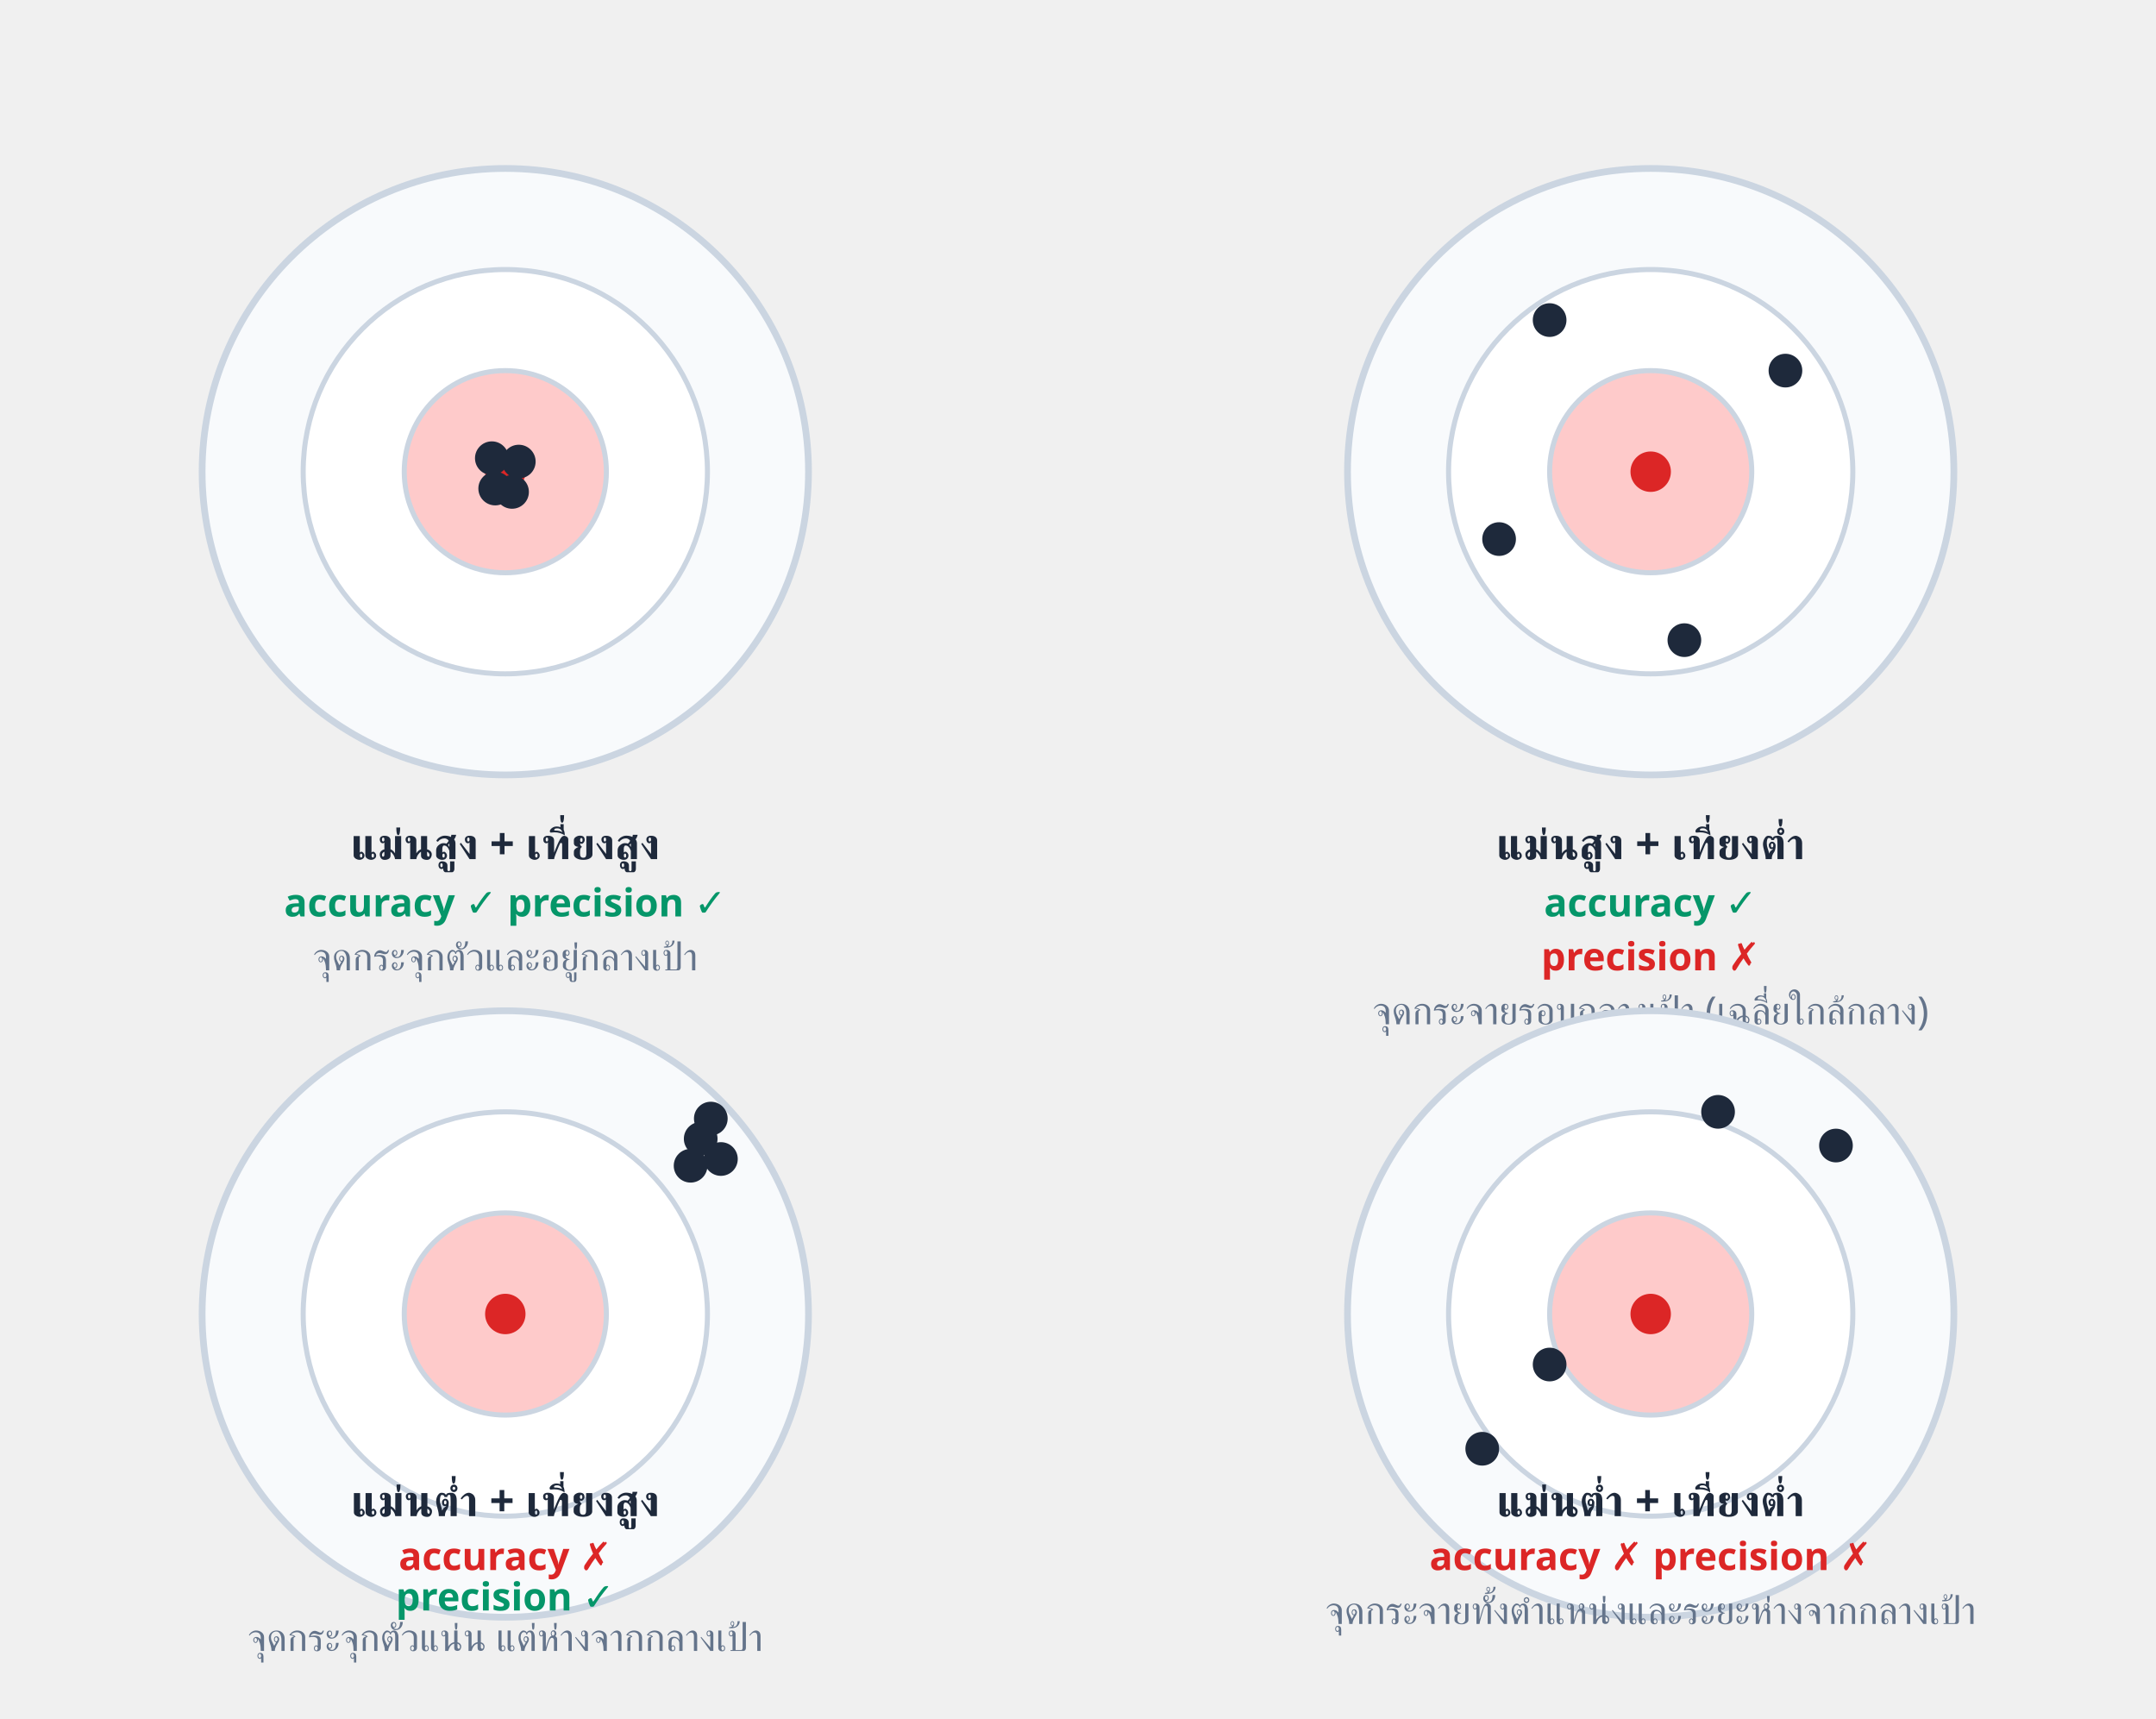
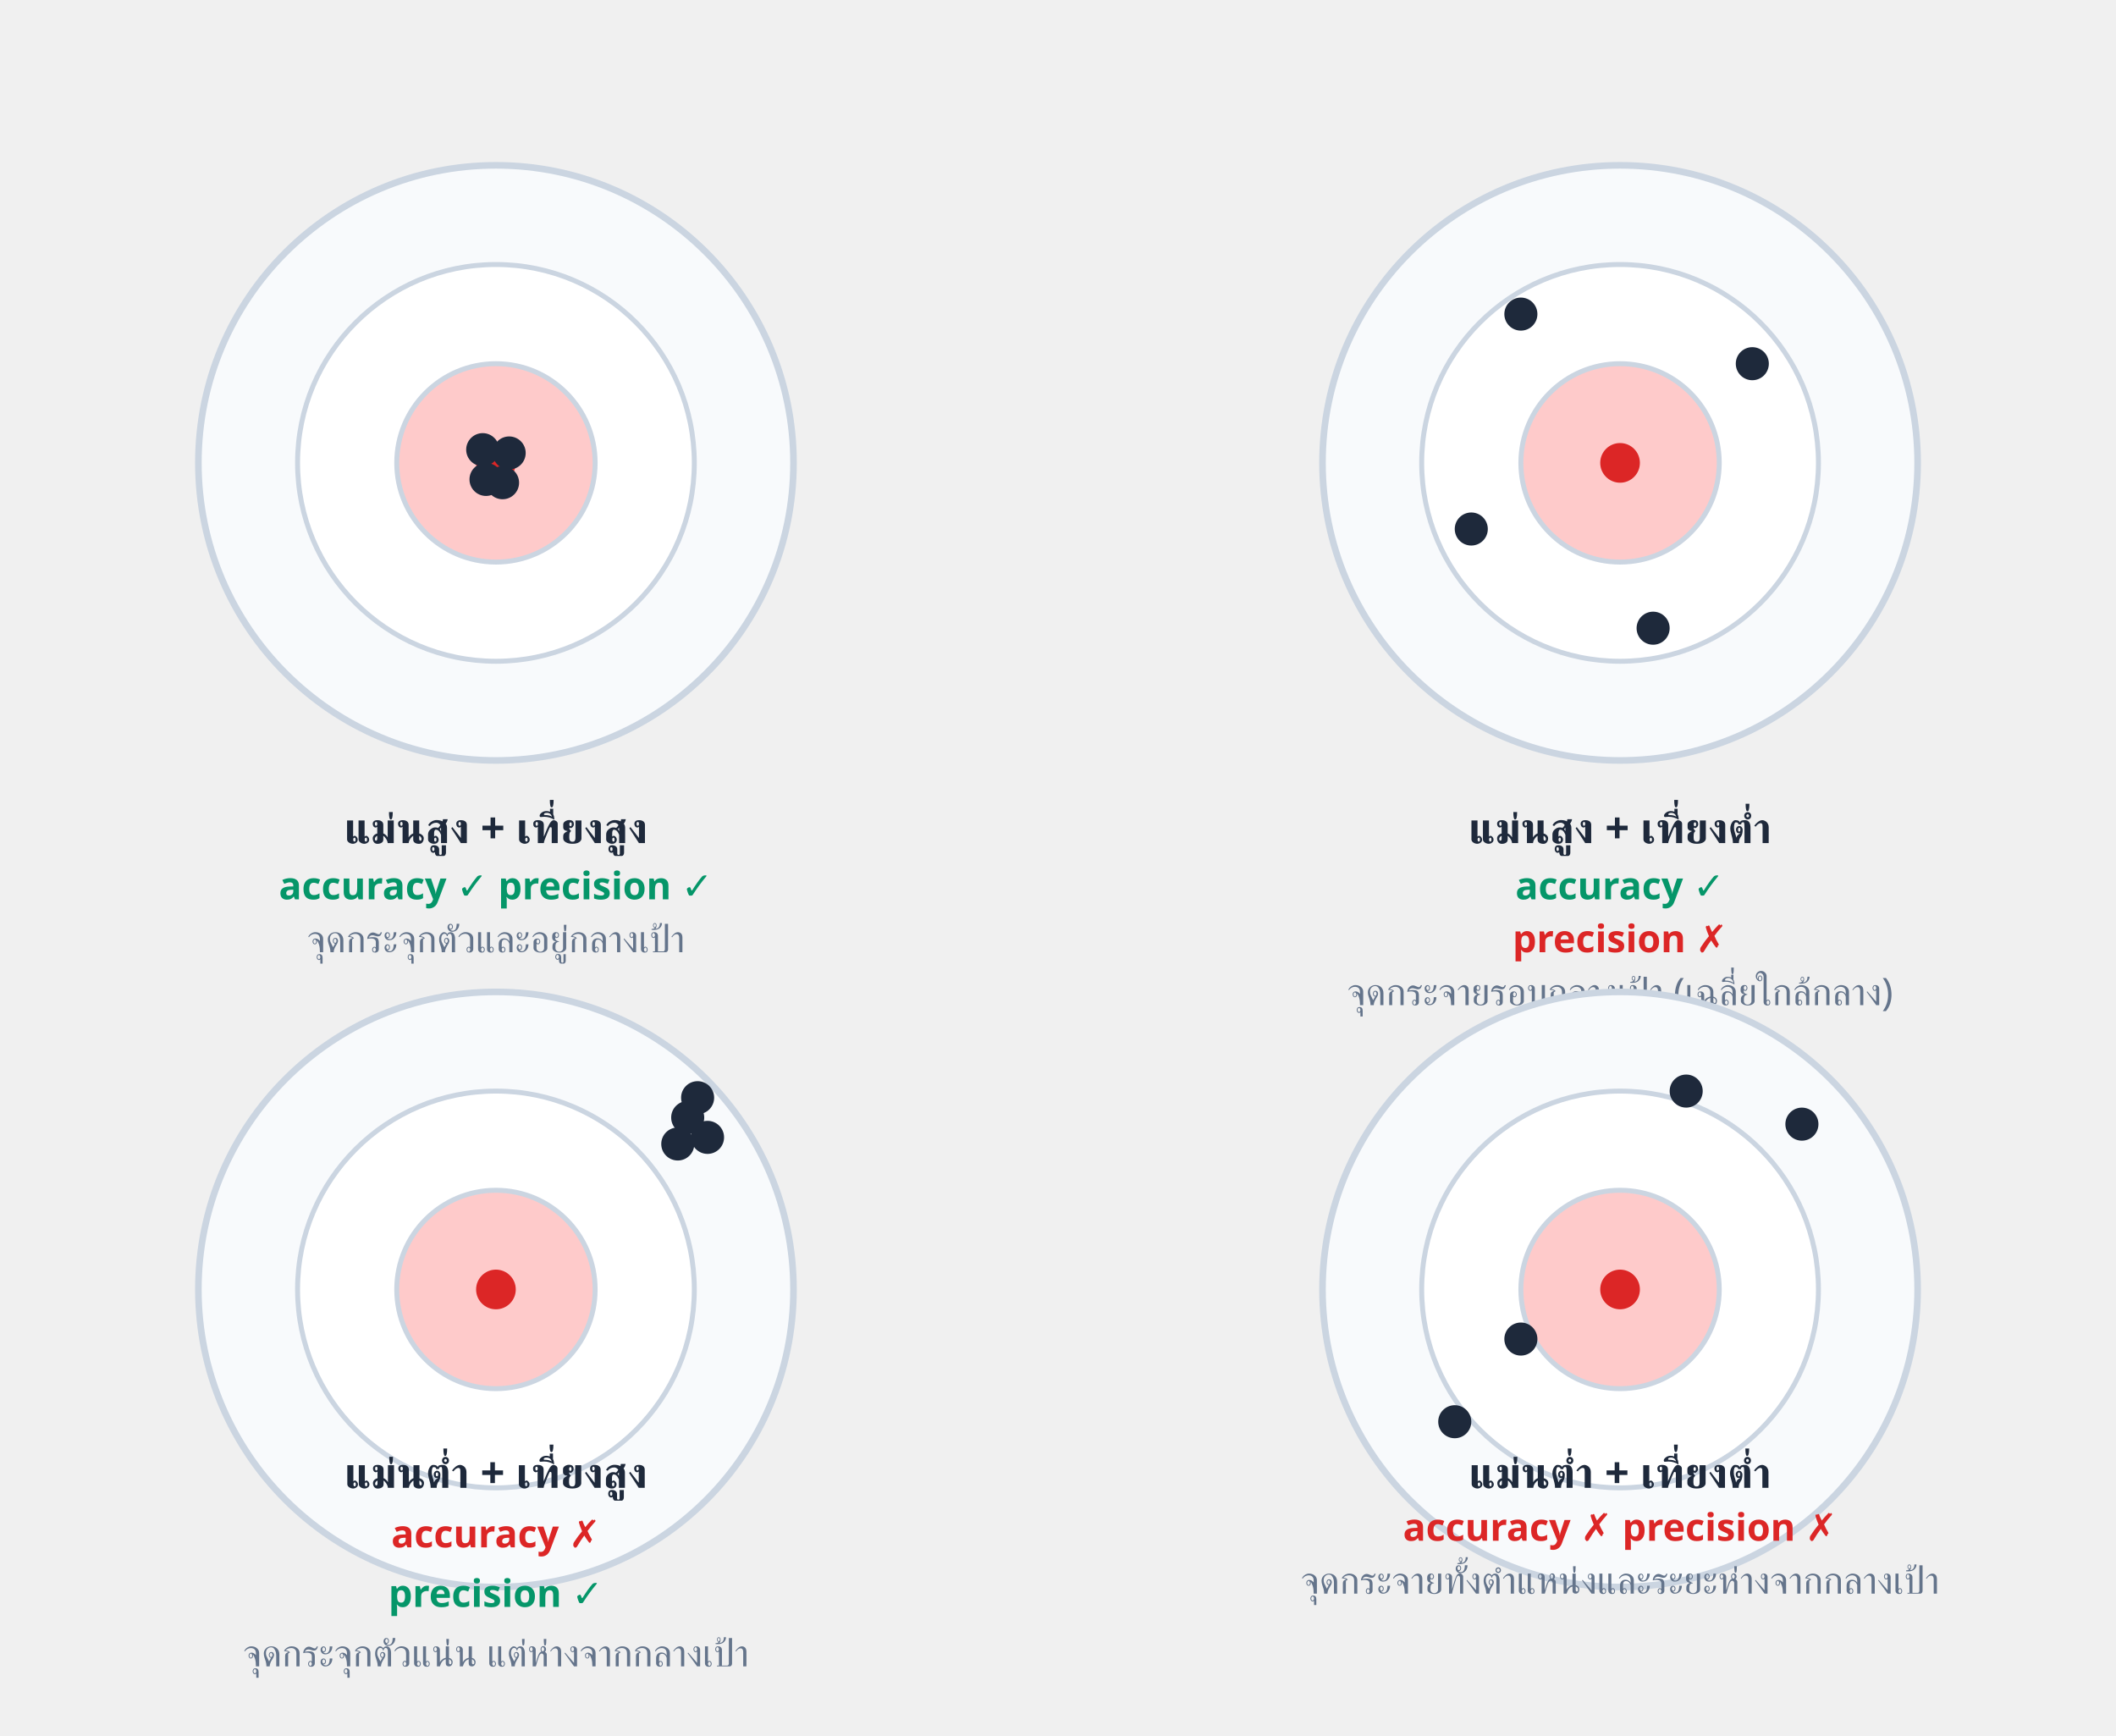
- <svg xmlns="http://www.w3.org/2000/svg" viewBox="0 0 640 510" font-family="system-ui, sans-serif">
+ <svg xmlns="http://www.w3.org/2000/svg" viewBox="0 0 640 525" font-family="system-ui, sans-serif">
  <style>
    .lbl { font-size: 13px; fill: #1e293b; text-anchor: middle; font-weight: 700; }
    .sub { font-size: 11.5px; fill: #64748b; text-anchor: middle; }
    .yes { font-size: 11.5px; fill: #059669; text-anchor: middle; font-weight: 700; }
    .no { font-size: 11.5px; fill: #dc2626; text-anchor: middle; font-weight: 700; }
  </style>
  <g transform="translate(150,140)">
    <circle r="90" fill="#f8fafc" stroke="#cbd5e1" stroke-width="2" />
    <circle r="60" fill="#fff" stroke="#cbd5e1" stroke-width="1.5" />
    <circle r="30" fill="#fecaca" stroke="#cbd5e1" stroke-width="1.5" />
    <circle r="6" fill="#dc2626" />
    <circle cx="4" cy="-3" r="5" fill="#1e293b" />
    <circle cx="-3" cy="5" r="5" fill="#1e293b" />
    <circle cx="2" cy="6" r="5" fill="#1e293b" />
    <circle cx="-4" cy="-4" r="5" fill="#1e293b" />
  </g>
  <text x="150" y="255" class="lbl">แม่นสูง + เที่ยงสูง</text>
  <text x="150" y="272" class="yes">accuracy ✓ precision ✓</text>
  <text x="150" y="288" class="sub">จุดกระจุกตัวและอยู่กลางเป้า</text>
  <g transform="translate(490,140)">
    <circle r="90" fill="#f8fafc" stroke="#cbd5e1" stroke-width="2" />
    <circle r="60" fill="#fff" stroke="#cbd5e1" stroke-width="1.5" />
    <circle r="30" fill="#fecaca" stroke="#cbd5e1" stroke-width="1.5" />
    <circle r="6" fill="#dc2626" />
    <circle cx="40" cy="-30" r="5" fill="#1e293b" />
    <circle cx="-45" cy="20" r="5" fill="#1e293b" />
    <circle cx="10" cy="50" r="5" fill="#1e293b" />
    <circle cx="-30" cy="-45" r="5" fill="#1e293b" />
  </g>
  <text x="490" y="255" class="lbl">แม่นสูง + เที่ยงต่ำ</text>
  <text x="490" y="272" class="yes">accuracy ✓</text>
  <text x="490" y="288" class="no">precision ✗</text>
  <text x="490" y="304" class="sub">จุดกระจายรอบกลางเป้า (เฉลี่ยใกล้กลาง)</text>
  <g transform="translate(150,390)">
    <circle r="90" fill="#f8fafc" stroke="#cbd5e1" stroke-width="2" />
    <circle r="60" fill="#fff" stroke="#cbd5e1" stroke-width="1.5" />
    <circle r="30" fill="#fecaca" stroke="#cbd5e1" stroke-width="1.5" />
    <circle r="6" fill="#dc2626" />
    <circle cx="58" cy="-52" r="5" fill="#1e293b" />
    <circle cx="64" cy="-46" r="5" fill="#1e293b" />
    <circle cx="61" cy="-58" r="5" fill="#1e293b" />
    <circle cx="55" cy="-44" r="5" fill="#1e293b" />
  </g>
  <text x="150" y="450" class="lbl">แม่นต่ำ + เที่ยงสูง</text>
-   <text x="150" y="466" class="no">accuracy ✗</text>
-   <text x="150" y="478" class="yes">precision ✓</text>
-   <text x="150" y="490" class="sub">จุดกระจุกตัวแน่น แต่ห่างจากกลางเป้า</text>
+   <text x="150" y="468" class="no">accuracy ✗</text>
+   <text x="150" y="486" class="yes">precision ✓</text>
+   <text x="150" y="504" class="sub">จุดกระจุกตัวแน่น แต่ห่างจากกลางเป้า</text>
  <g transform="translate(490,390)">
    <circle r="90" fill="#f8fafc" stroke="#cbd5e1" stroke-width="2" />
    <circle r="60" fill="#fff" stroke="#cbd5e1" stroke-width="1.5" />
    <circle r="30" fill="#fecaca" stroke="#cbd5e1" stroke-width="1.5" />
    <circle r="6" fill="#dc2626" />
    <circle cx="55" cy="-50" r="5" fill="#1e293b" />
    <circle cx="-50" cy="40" r="5" fill="#1e293b" />
    <circle cx="20" cy="-60" r="5" fill="#1e293b" />
    <circle cx="-30" cy="15" r="5" fill="#1e293b" />
  </g>
  <text x="490" y="450" class="lbl">แม่นต่ำ + เที่ยงต่ำ</text>
  <text x="490" y="466" class="no">accuracy ✗ precision ✗</text>
  <text x="490" y="482" class="sub">จุดกระจายทั้งตำแหน่งและระยะห่างจากกลางเป้า</text>
</svg>
